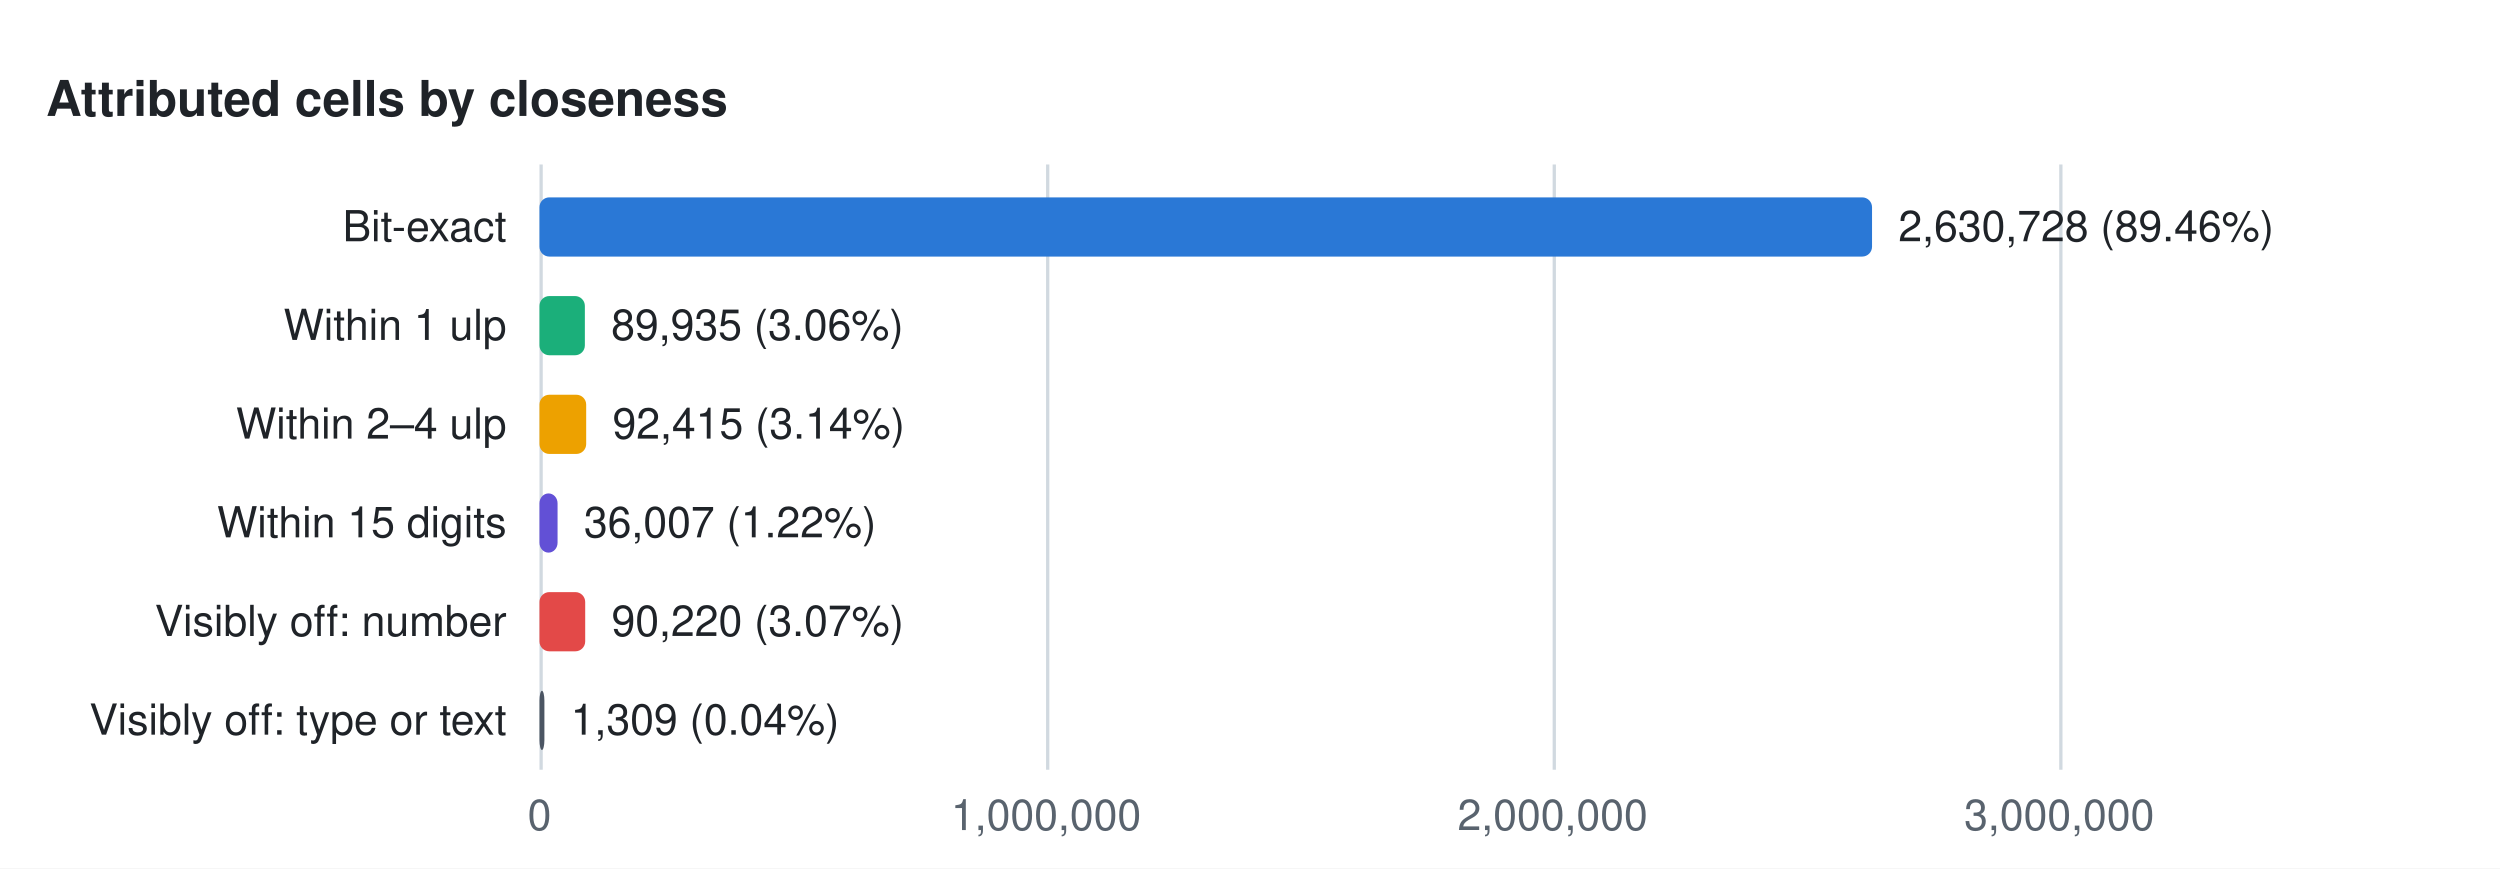
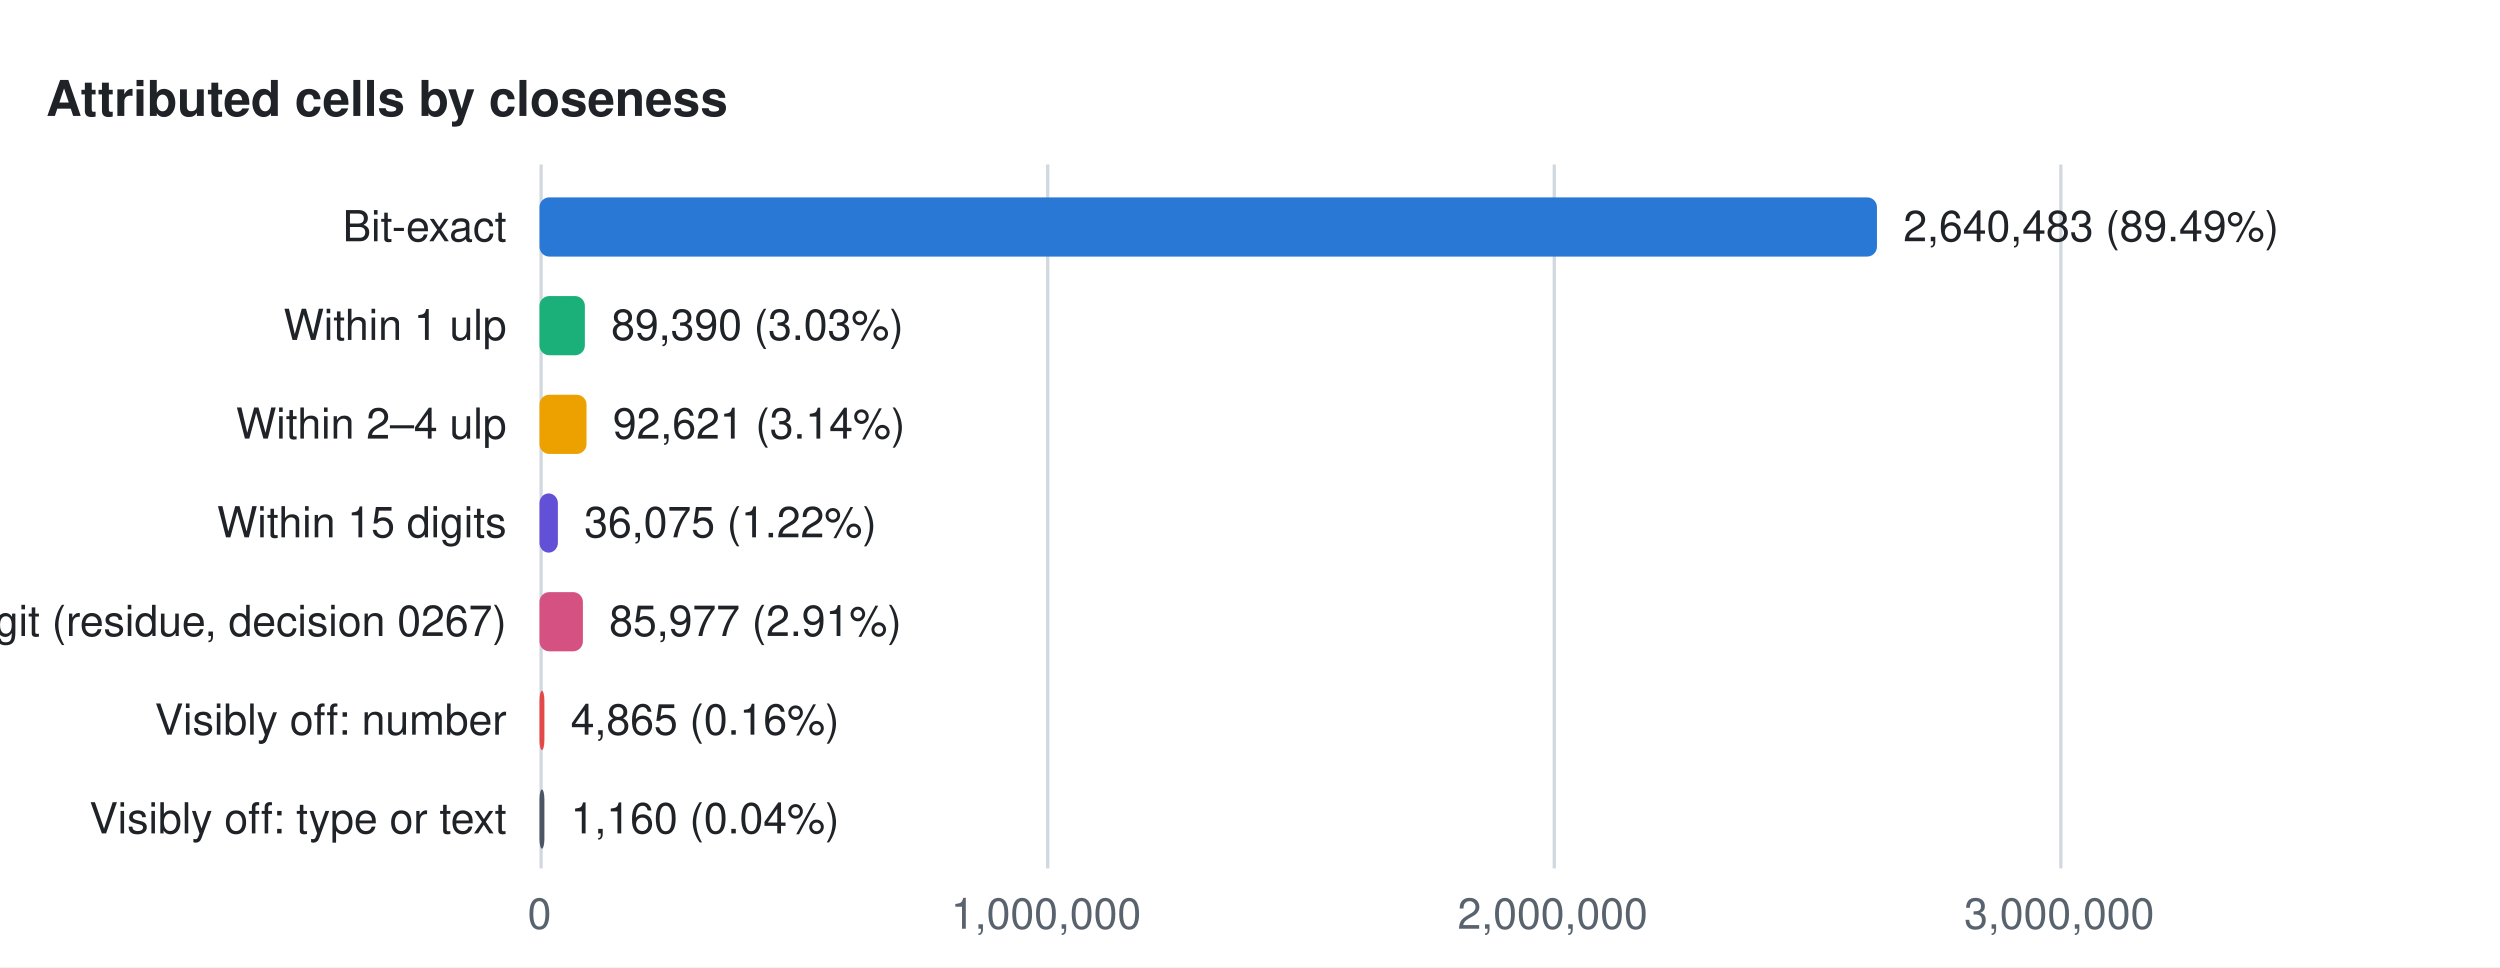
- <svg xmlns="http://www.w3.org/2000/svg" width="760" height="264" viewBox="0 0 760 264" role="img" aria-labelledby="t d">
-   <style>text{font-family:system-ui,-apple-system,'Segoe UI',Helvetica,Arial,sans-serif;font-size:13px}.title{font-size:15px;font-weight:600}.num{font-variant-numeric:tabular-nums}.bg{fill:#ffffff}.ink{fill:#1f2328}.muted{fill:#59636e}.grid{fill:#d1d9e0}.b-pass{fill:#2a78d6}.b-ulp1{fill:#1baf7a}.b-ulp4{fill:#eda100}.b-digits15{fill:#6250d6}.b-visible_numeric{fill:#e34948}.b-visible_other{fill:#4b5563}.in-pass{fill:#000000}.in-ulp1{fill:#000000}.in-ulp4{fill:#000000}.in-digits15{fill:#ffffff}.in-visible_numeric{fill:#000000}.in-visible_other{fill:#ffffff}@media (prefers-color-scheme: dark){.bg{fill:#0d1117}.ink{fill:#f0f6fc}.muted{fill:#9198a1}.grid{fill:#3d444d}.b-pass{fill:#3987e5}.b-ulp1{fill:#199e70}.b-ulp4{fill:#c98500}.b-digits15{fill:#9085e9}.b-visible_numeric{fill:#e66767}.b-visible_other{fill:#9ca3af}.in-pass{fill:#000000}.in-ulp1{fill:#000000}.in-ulp4{fill:#000000}.in-digits15{fill:#000000}.in-visible_numeric{fill:#000000}.in-visible_other{fill:#000000}}</style>
-   <rect class="bg" fill="#ffffff" x="0" y="0" width="760" height="264" />
+ <svg xmlns="http://www.w3.org/2000/svg" width="760" height="294" viewBox="0 0 760 294" role="img" aria-labelledby="t d">
+   <style>text{font-family:system-ui,-apple-system,'Segoe UI',Helvetica,Arial,sans-serif;font-size:13px}.title{font-size:15px;font-weight:600}.num{font-variant-numeric:tabular-nums}.bg{fill:#ffffff}.ink{fill:#1f2328}.muted{fill:#59636e}.grid{fill:#d1d9e0}.b-pass{fill:#2a78d6}.b-ulp1{fill:#1baf7a}.b-ulp4{fill:#eda100}.b-digits15{fill:#6250d6}.b-residue13{fill:#d55181}.b-visible_numeric{fill:#e34948}.b-visible_other{fill:#4b5563}.in-pass{fill:#000000}.in-ulp1{fill:#000000}.in-ulp4{fill:#000000}.in-digits15{fill:#ffffff}.in-residue13{fill:#000000}.in-visible_numeric{fill:#000000}.in-visible_other{fill:#ffffff}@media (prefers-color-scheme: dark){.bg{fill:#0d1117}.ink{fill:#f0f6fc}.muted{fill:#9198a1}.grid{fill:#3d444d}.b-pass{fill:#3987e5}.b-ulp1{fill:#199e70}.b-ulp4{fill:#c98500}.b-digits15{fill:#9085e9}.b-residue13{fill:#d55181}.b-visible_numeric{fill:#e66767}.b-visible_other{fill:#9ca3af}.in-pass{fill:#000000}.in-ulp1{fill:#000000}.in-ulp4{fill:#000000}.in-digits15{fill:#000000}.in-residue13{fill:#000000}.in-visible_numeric{fill:#000000}.in-visible_other{fill:#000000}}</style>
+   <rect class="bg" fill="#ffffff" x="0" y="0" width="760" height="294" />
  <g transform="translate(14,14)">
    <text x="0.0" y="16.0" class="ink title" fill="#1f2328" text-anchor="start" dominant-baseline="middle">Attributed cells by closeness</text>
-     <rect class="grid" fill="#d1d9e0" x="150.0" y="36" width="1" height="184" />
-     <text x="150.0" y="234.0" class="muted num" fill="#59636e" text-anchor="middle" dominant-baseline="middle">0</text>
-     <rect class="grid" fill="#d1d9e0" x="304.0" y="36" width="1" height="184" />
-     <text x="304.0" y="234.0" class="muted num" fill="#59636e" text-anchor="middle" dominant-baseline="middle">1,000,000</text>
-     <rect class="grid" fill="#d1d9e0" x="458.0" y="36" width="1" height="184" />
-     <text x="458.0" y="234.0" class="muted num" fill="#59636e" text-anchor="middle" dominant-baseline="middle">2,000,000</text>
-     <rect class="grid" fill="#d1d9e0" x="612.0" y="36" width="1" height="184" />
-     <text x="612.0" y="234.0" class="muted num" fill="#59636e" text-anchor="middle" dominant-baseline="middle">3,000,000</text>
+     <rect class="grid" fill="#d1d9e0" x="150.0" y="36" width="1" height="214" />
+     <text x="150.0" y="264.0" class="muted num" fill="#59636e" text-anchor="middle" dominant-baseline="middle">0</text>
+     <rect class="grid" fill="#d1d9e0" x="304.0" y="36" width="1" height="214" />
+     <text x="304.0" y="264.0" class="muted num" fill="#59636e" text-anchor="middle" dominant-baseline="middle">1,000,000</text>
+     <rect class="grid" fill="#d1d9e0" x="458.0" y="36" width="1" height="214" />
+     <text x="458.0" y="264.0" class="muted num" fill="#59636e" text-anchor="middle" dominant-baseline="middle">2,000,000</text>
+     <rect class="grid" fill="#d1d9e0" x="612.0" y="36" width="1" height="214" />
+     <text x="612.0" y="264.0" class="muted num" fill="#59636e" text-anchor="middle" dominant-baseline="middle">3,000,000</text>
    <text x="140.0" y="55.0" class="ink" fill="#1f2328" text-anchor="end" dominant-baseline="middle">Bit-exact</text>
-     <rect class="b-pass" fill="#2a78d6" x="150.0" y="46.0" width="405.1" height="18" rx="3" />
-     <text x="563.1" y="55.0" class="ink num" fill="#1f2328" text-anchor="start" dominant-baseline="middle">2,630,728 (89.46%)</text>
+     <rect class="b-pass" fill="#2a78d6" x="150.0" y="46.0" width="406.6" height="18" rx="3" />
+     <text x="564.6" y="55.0" class="ink num" fill="#1f2328" text-anchor="start" dominant-baseline="middle">2,640,483 (89.49%)</text>
    <text x="140.0" y="85.0" class="ink" fill="#1f2328" text-anchor="end" dominant-baseline="middle">Within 1 ulp</text>
    <rect class="b-ulp1" fill="#1baf7a" x="150.0" y="76.0" width="13.8" height="18" rx="3" />
-     <text x="171.8" y="85.0" class="ink num" fill="#1f2328" text-anchor="start" dominant-baseline="middle">89,935 (3.06%)</text>
+     <text x="171.8" y="85.0" class="ink num" fill="#1f2328" text-anchor="start" dominant-baseline="middle">89,390 (3.03%)</text>
    <text x="140.0" y="115.0" class="ink" fill="#1f2328" text-anchor="end" dominant-baseline="middle">Within 2–4 ulp</text>
-     <rect class="b-ulp4" fill="#eda100" x="150.0" y="106.0" width="14.2" height="18" rx="3" />
-     <text x="172.2" y="115.0" class="ink num" fill="#1f2328" text-anchor="start" dominant-baseline="middle">92,415 (3.14%)</text>
+     <rect class="b-ulp4" fill="#eda100" x="150.0" y="106.0" width="14.3" height="18" rx="3" />
+     <text x="172.3" y="115.0" class="ink num" fill="#1f2328" text-anchor="start" dominant-baseline="middle">92,621 (3.14%)</text>
    <text x="140.0" y="145.0" class="ink" fill="#1f2328" text-anchor="end" dominant-baseline="middle">Within 15 digits</text>
-     <rect class="b-digits15" fill="#6250d6" x="150.0" y="136.0" width="5.5" height="18" rx="3" />
-     <text x="163.5" y="145.0" class="ink num" fill="#1f2328" text-anchor="start" dominant-baseline="middle">36,007 (1.22%)</text>
-     <text x="140.0" y="175.0" class="ink" fill="#1f2328" text-anchor="end" dominant-baseline="middle">Visibly off: number</text>
-     <rect class="b-visible_numeric" fill="#e34948" x="150.0" y="166.0" width="13.9" height="18" rx="3" />
-     <text x="171.9" y="175.0" class="ink num" fill="#1f2328" text-anchor="start" dominant-baseline="middle">90,220 (3.07%)</text>
-     <text x="140.0" y="205.0" class="ink" fill="#1f2328" text-anchor="end" dominant-baseline="middle">Visibly off: type or text</text>
-     <rect class="b-visible_other" fill="#4b5563" x="150.0" y="196.0" width="1.5" height="18" rx="3" />
-     <text x="159.5" y="205.0" class="ink num" fill="#1f2328" text-anchor="start" dominant-baseline="middle">1,309 (0.04%)</text>
+     <rect class="b-digits15" fill="#6250d6" x="150.0" y="136.0" width="5.6" height="18" rx="3" />
+     <text x="163.6" y="145.0" class="ink num" fill="#1f2328" text-anchor="start" dominant-baseline="middle">36,075 (1.22%)</text>
+     <text x="140.0" y="175.0" class="ink" fill="#1f2328" text-anchor="end" dominant-baseline="middle">Beta family, 14th or 15th digit (residue, decision 0267)</text>
+     <rect class="b-residue13" fill="#d55181" x="150.0" y="166.0" width="13.2" height="18" rx="3" />
+     <text x="171.2" y="175.0" class="ink num" fill="#1f2328" text-anchor="start" dominant-baseline="middle">85,977 (2.91%)</text>
+     <text x="140.0" y="205.0" class="ink" fill="#1f2328" text-anchor="end" dominant-baseline="middle">Visibly off: number</text>
+     <rect class="b-visible_numeric" fill="#e34948" x="150.0" y="196.0" width="1.5" height="18" rx="3" />
+     <text x="159.5" y="205.0" class="ink num" fill="#1f2328" text-anchor="start" dominant-baseline="middle">4,865 (0.16%)</text>
+     <text x="140.0" y="235.0" class="ink" fill="#1f2328" text-anchor="end" dominant-baseline="middle">Visibly off: type or text</text>
+     <rect class="b-visible_other" fill="#4b5563" x="150.0" y="226.0" width="1.5" height="18" rx="3" />
+     <text x="159.5" y="235.0" class="ink num" fill="#1f2328" text-anchor="start" dominant-baseline="middle">1,160 (0.04%)</text>
  </g>
</svg>
